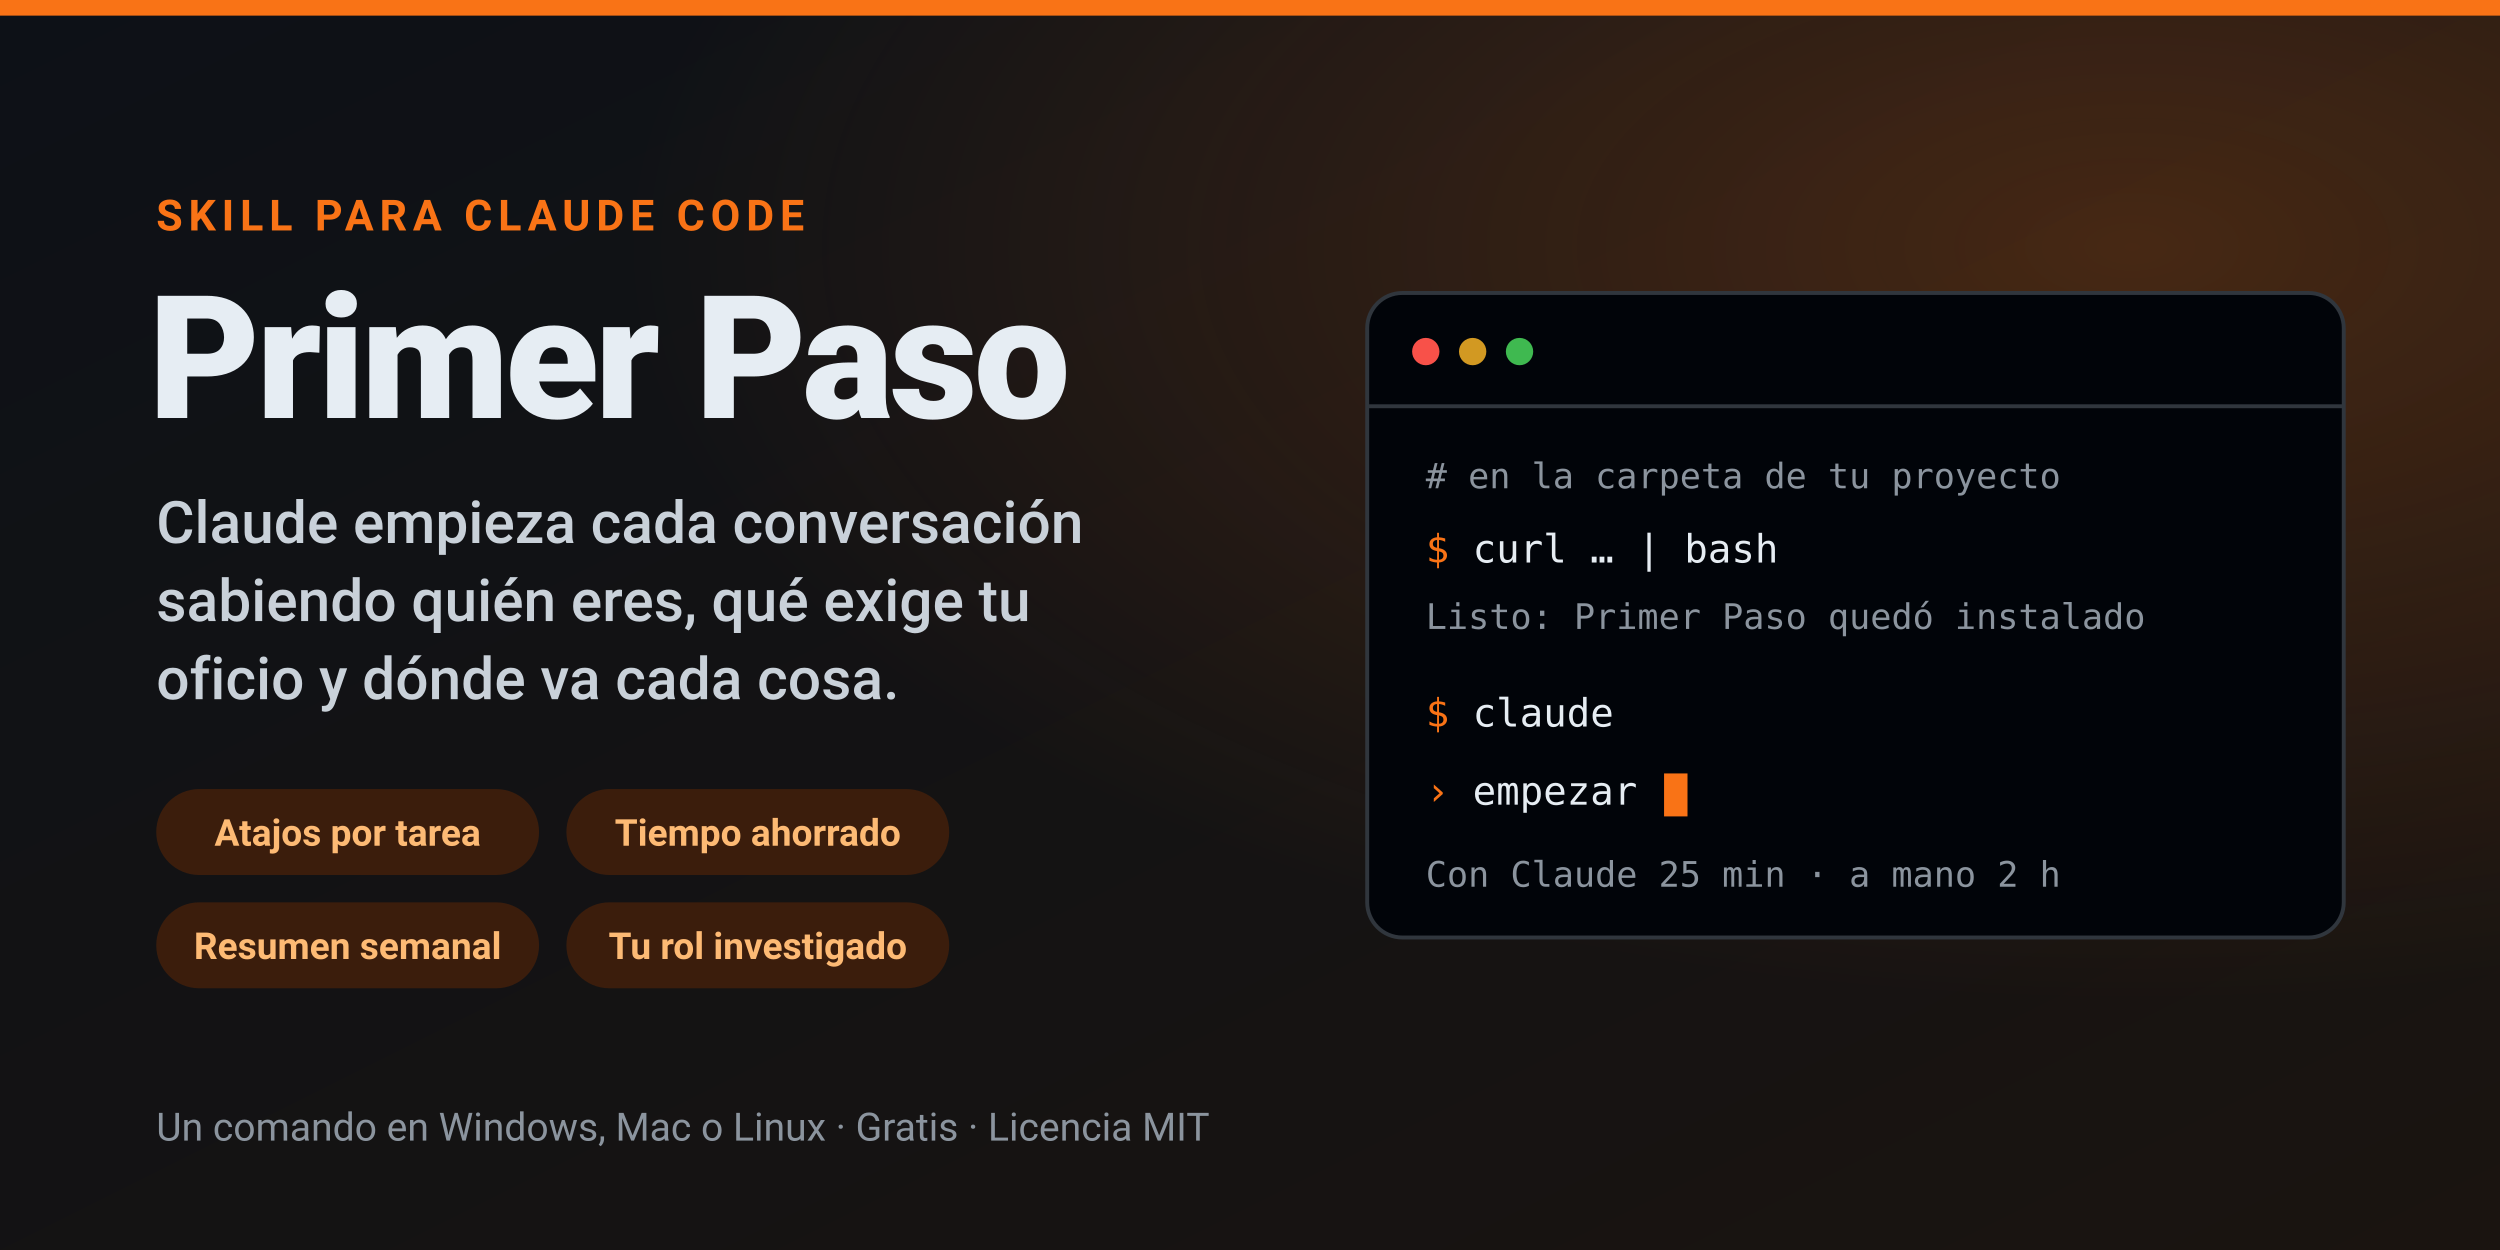
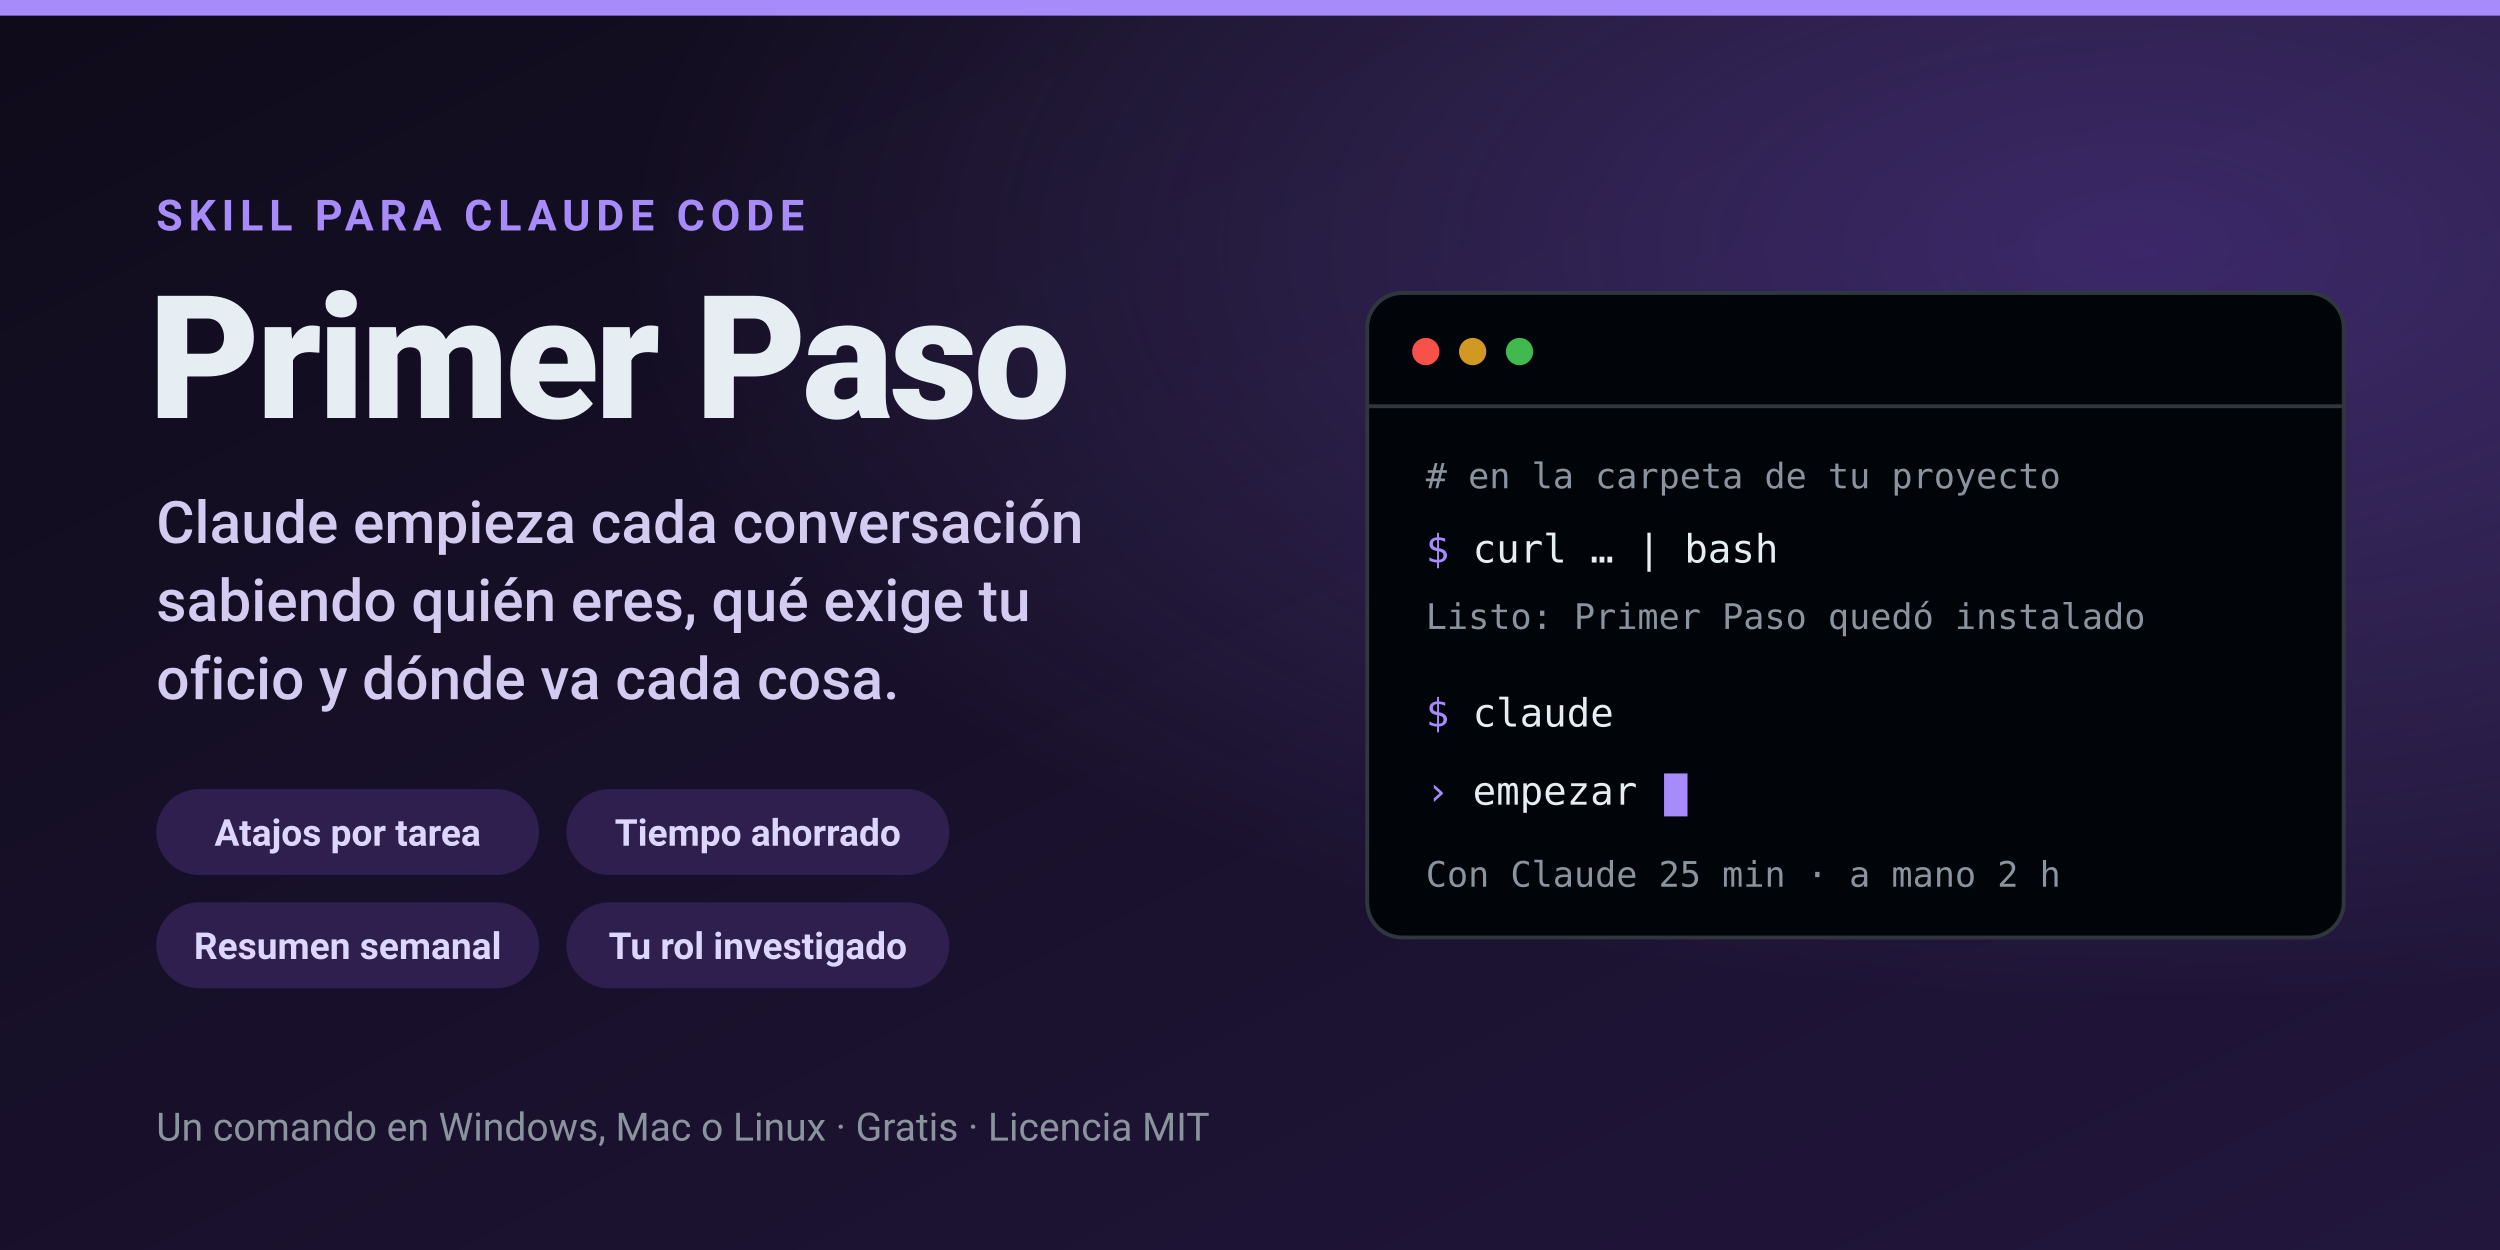
<svg xmlns="http://www.w3.org/2000/svg" width="1280" height="640" viewBox="0 0 1280 640" role="img" aria-labelledby="t d">
  <defs>
    <linearGradient id="fondo" x1="0" y1="0" x2="1" y2="1">
-       <stop offset="0" stop-color="#0D1117" />
-       <stop offset="1" stop-color="#1A1410" />
+       <stop offset="0" stop-color="#0F0B1A" />
+       <stop offset="1" stop-color="#22163D" />
    </linearGradient>
    <radialGradient id="brillo" cx="0.85" cy="0.2" r="0.6">
-       <stop offset="0" stop-color="#F97316" stop-opacity="0.22" />
-       <stop offset="1" stop-color="#F97316" stop-opacity="0" />
+       <stop offset="0" stop-color="#8B5CF6" stop-opacity="0.30" />
+       <stop offset="1" stop-color="#A78BFA" stop-opacity="0" />
    </radialGradient>
    <style>
      text { font-family: -apple-system, BlinkMacSystemFont, "Segoe UI", Roboto, "Helvetica Neue", Arial, sans-serif; fill: #E6EDF3; }
-       .marca { font-size: 22px; font-weight: 700; letter-spacing: 3px; fill: #F97316; }
+       .marca { font-size: 22px; font-weight: 700; letter-spacing: 3px; fill: #A78BFA; }
      .titulo { font-size: 88px; font-weight: 800; letter-spacing: -2px; }
-       .lema { font-size: 30px; font-weight: 500; fill: #C9D1D9; }
-       .chip { font-size: 19px; font-weight: 600; fill: #FDBA74; }
+       .lema { font-size: 30px; font-weight: 500; fill: #D4CCF0; }
+       .chip { font-size: 19px; font-weight: 600; fill: #DDD6FE; }
      .code { font-family: ui-monospace, SFMono-Regular, Menlo, Consolas, monospace; font-size: 20px; fill: #E6EDF3; }
-       .prompt { font-family: ui-monospace, SFMono-Regular, Menlo, Consolas, monospace; font-size: 20px; fill: #F97316; }
+       .prompt { font-family: ui-monospace, SFMono-Regular, Menlo, Consolas, monospace; font-size: 20px; fill: #A78BFA; }
      .tenue { font-family: ui-monospace, SFMono-Regular, Menlo, Consolas, monospace; font-size: 18px; fill: #8B949E; }
      .pie { font-size: 20px; fill: #8B949E; }
    </style>
  </defs>
  <rect width="1280" height="640" fill="url(#fondo)" />
  <rect width="1280" height="640" fill="url(#brillo)" />
-   <rect x="0" y="0" width="1280" height="8" fill="#F97316" />
+   <rect x="0" y="0" width="1280" height="8" fill="#A78BFA" />
  <text class="marca" x="80" y="118">SKILL PARA CLAUDE CODE</text>
  <text class="titulo" x="76" y="214">Primer Paso</text>
  <text class="lema" x="80" y="278">Claude empieza cada conversación</text>
  <text class="lema" x="80" y="318">sabiendo quién eres, qué exige tu</text>
  <text class="lema" x="80" y="358">oficio y dónde va cada cosa.</text>
  <g transform="translate(80 404)">
-     <rect width="196" height="44" rx="22" fill="#3B1D0C" />
+     <rect width="196" height="44" rx="22" fill="#2E1F4F" />
    <text class="chip" x="98" y="29" text-anchor="middle">Atajos por tarea</text>
-     <rect x="210" width="196" height="44" rx="22" fill="#3B1D0C" />
+     <rect x="210" width="196" height="44" rx="22" fill="#2E1F4F" />
    <text class="chip" x="308" y="29" text-anchor="middle">Tiempo ahorrado</text>
-     <rect y="58" width="196" height="44" rx="22" fill="#3B1D0C" />
+     <rect y="58" width="196" height="44" rx="22" fill="#2E1F4F" />
    <text class="chip" x="98" y="87" text-anchor="middle">Resumen semanal</text>
-     <rect x="210" y="58" width="196" height="44" rx="22" fill="#3B1D0C" />
+     <rect x="210" y="58" width="196" height="44" rx="22" fill="#2E1F4F" />
    <text class="chip" x="308" y="87" text-anchor="middle">Tu rol investigado</text>
  </g>
  <g transform="translate(700 150)">
    <rect width="500" height="330" rx="18" fill="#010409" stroke="#30363D" stroke-width="2" />
    <circle cx="30" cy="30" r="7" fill="#F85149" />
    <circle cx="54" cy="30" r="7" fill="#D29922" />
    <circle cx="78" cy="30" r="7" fill="#3FB950" />
    <line x1="0" y1="58" x2="500" y2="58" stroke="#30363D" stroke-width="2" />
    <text class="tenue" x="30" y="100"># en la carpeta de tu proyecto</text>
    <text class="prompt" x="30" y="138">$</text>
    <text class="code" x="54" y="138">curl … | bash</text>
    <text class="tenue" x="30" y="172">Listo: Primer Paso quedó instalado</text>
    <text class="prompt" x="30" y="222">$</text>
    <text class="code" x="54" y="222">claude</text>
    <text class="prompt" x="30" y="262">›</text>
    <text class="code" x="54" y="262">empezar</text>
-     <rect x="152" y="246" width="12" height="22" fill="#F97316" />
+     <rect x="152" y="246" width="12" height="22" fill="#A78BFA" />
    <text class="tenue" x="30" y="304">Con Claude 25 min · a mano 2 h</text>
  </g>
  <text class="pie" x="80" y="584">Un comando en Windows, Mac o Linux · Gratis · Licencia MIT</text>
</svg>
